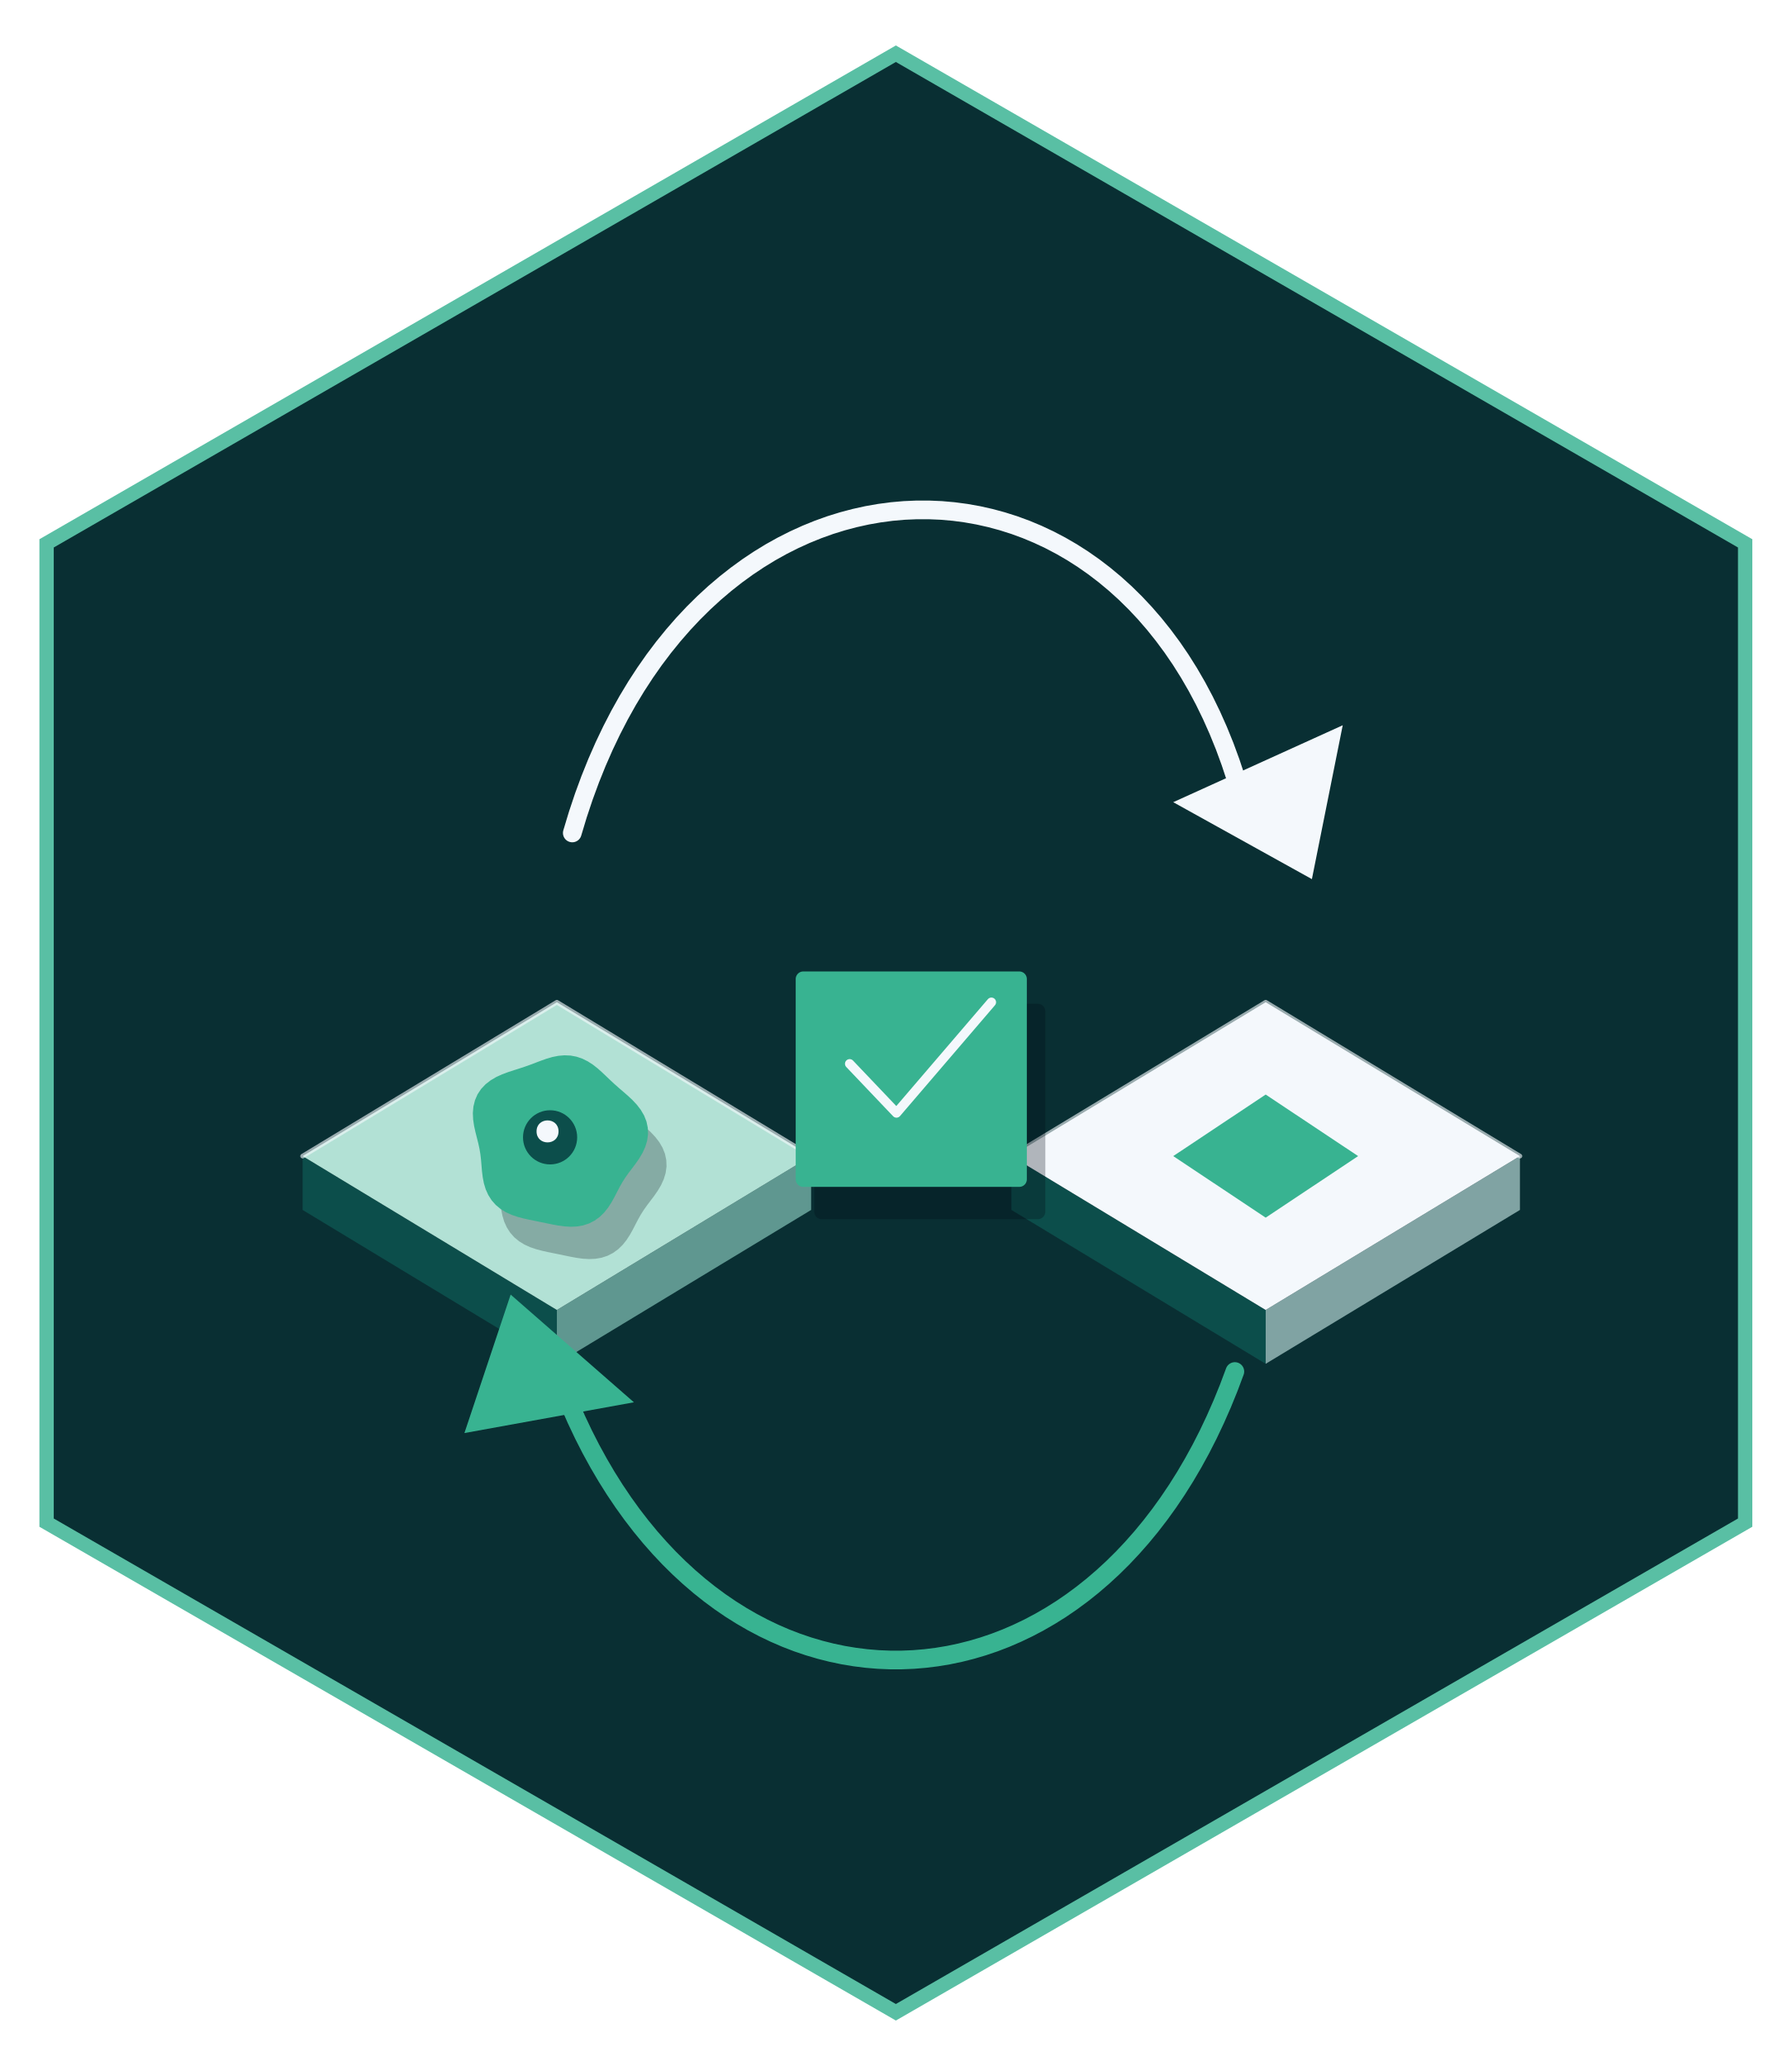
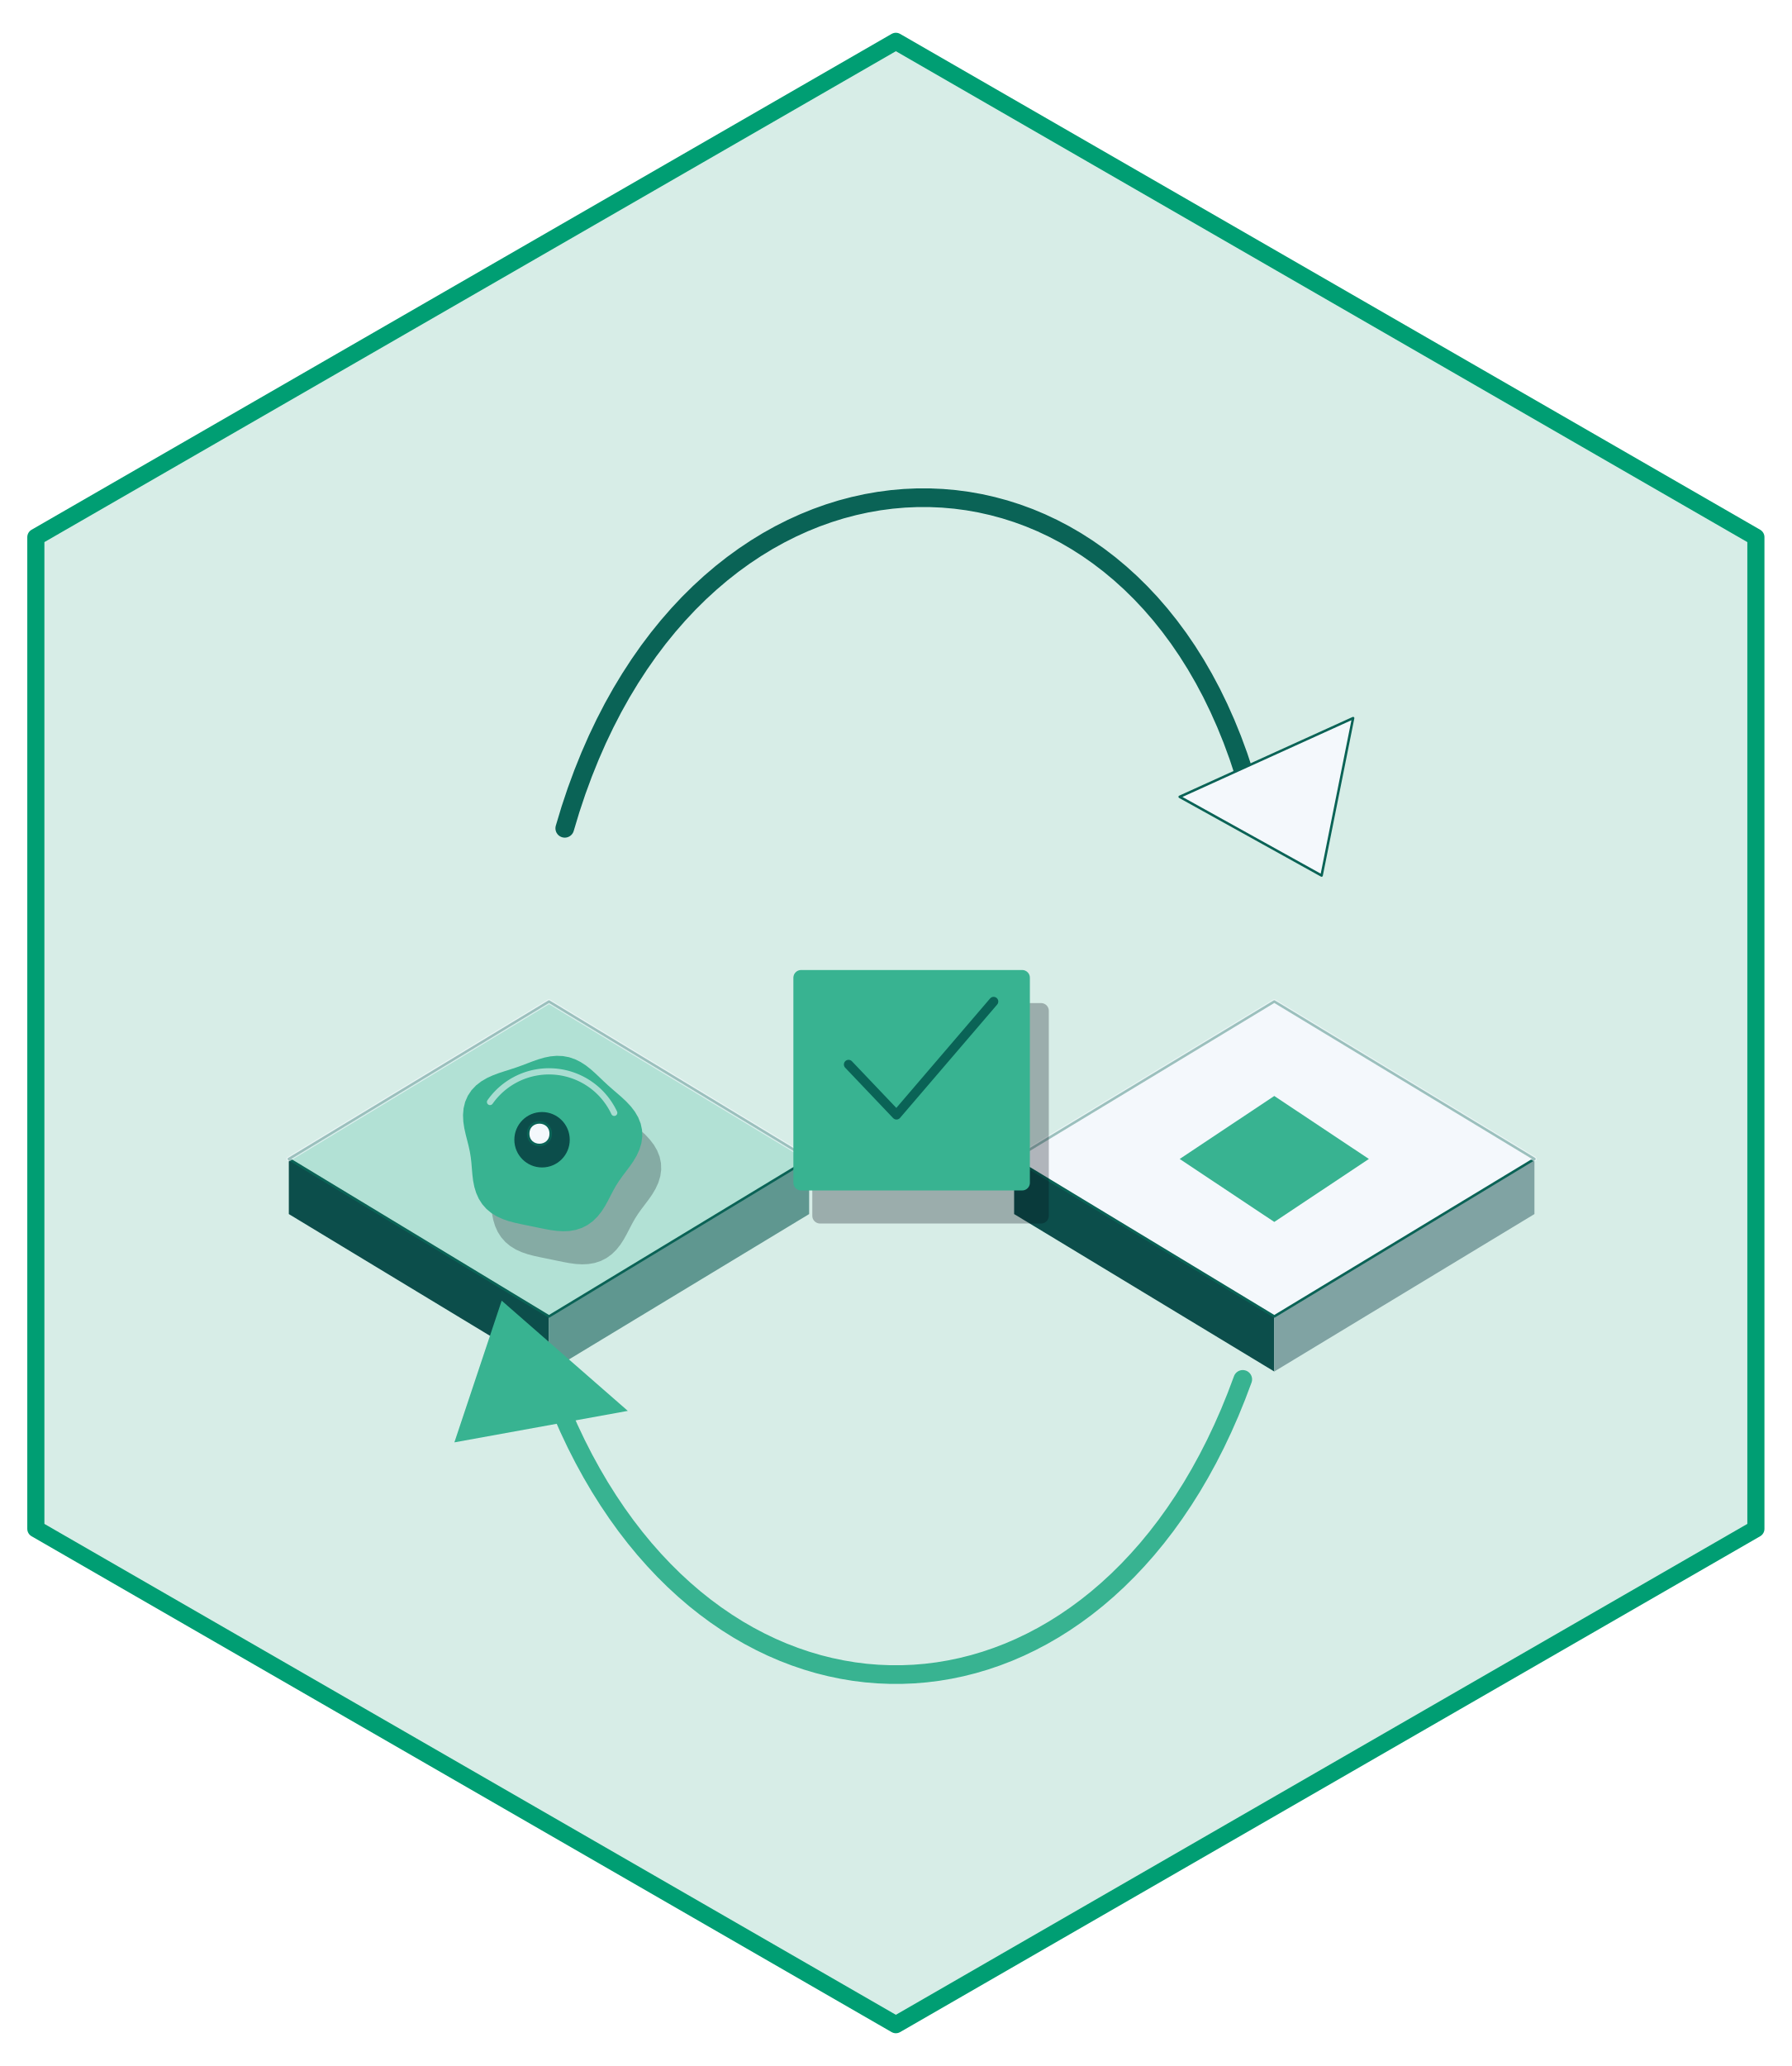
- <svg xmlns="http://www.w3.org/2000/svg" width="432" height="498" viewBox="0 0 432 498">
-   <path fill-rule="nonzero" fill="rgb(100%, 100%, 100%)" fill-opacity="1" d="M 216 4.98 L 427.68 126.988 L 427.68 371.012 L 216 493.02 L 4.32 371.012 L 4.32 126.988 Z M 216 4.98 " />
-   <path fill-rule="nonzero" fill="rgb(34.902%, 74.902%, 64.314%)" fill-opacity="1" d="M 216 10.957 L 422.496 129.977 L 422.496 368.023 L 216 487.043 L 9.504 368.023 L 9.504 129.977 Z M 216 10.957 " />
-   <path fill-rule="nonzero" fill="rgb(3.529%, 18.431%, 20%)" fill-opacity="1" d="M 216 14.941 L 419.039 131.969 L 419.039 366.031 L 216 483.059 L 12.961 366.031 L 12.961 131.969 Z M 216 14.941 " />
-   <path fill-rule="nonzero" fill="rgb(4.706%, 30.588%, 29.412%)" fill-opacity="1" d="M 72.965 278.672 L 134.266 315.762 L 134.266 328.742 L 72.965 291.652 Z M 72.965 278.672 " />
-   <path fill-rule="nonzero" fill="rgb(37.255%, 59.216%, 56.471%)" fill-opacity="1" d="M 134.266 315.762 L 195.566 278.672 L 195.566 291.652 L 134.266 328.742 Z M 134.266 315.762 " />
-   <path fill-rule="nonzero" fill="rgb(69.804%, 88.235%, 83.529%)" fill-opacity="1" d="M 72.965 278.672 L 134.266 241.582 L 195.566 278.672 L 134.266 315.762 Z M 72.965 278.672 " />
-   <path fill="none" stroke-width="1.125" stroke-linecap="round" stroke-linejoin="round" stroke="rgb(95.686%, 97.255%, 98.824%)" stroke-opacity="0.62" stroke-miterlimit="10" d="M 72.965 278.672 L 134.266 241.582 L 195.566 278.672 " />
-   <path fill-rule="nonzero" fill="rgb(1.176%, 3.922%, 7.059%)" fill-opacity="0.251" d="M 160.488 282.754 L 160.703 281.199 L 160.648 279.641 L 160.324 278.117 L 159.746 276.664 L 158.957 275.312 L 158.004 274.074 L 156.949 272.949 L 155.852 271.918 L 154.746 270.957 L 153.672 270.031 L 152.633 269.109 L 151.621 268.176 L 150.625 267.223 L 149.605 266.258 L 148.539 265.309 L 147.398 264.414 L 146.172 263.621 L 144.855 262.969 L 143.461 262.496 L 142.016 262.227 L 140.547 262.164 L 139.086 262.289 L 137.652 262.574 L 136.266 262.977 L 134.922 263.449 L 133.617 263.945 L 132.328 264.434 L 131.035 264.895 L 129.715 265.328 L 128.355 265.758 L 126.957 266.219 L 125.535 266.746 L 124.129 267.387 L 122.777 268.18 L 121.535 269.141 L 120.461 270.277 L 119.598 271.578 L 118.973 273.012 L 118.602 274.535 L 118.465 276.102 L 118.539 277.668 L 118.766 279.199 L 119.09 280.668 L 119.449 282.074 L 119.789 283.418 L 120.074 284.73 L 120.289 286.035 L 120.438 287.355 L 120.551 288.719 L 120.672 290.125 L 120.848 291.57 L 121.133 293.031 L 121.57 294.469 L 122.188 295.848 L 123.004 297.121 L 124 298.25 L 125.164 299.211 L 126.449 300 L 127.82 300.625 L 129.234 301.105 L 130.66 301.484 L 132.074 301.801 L 133.473 302.086 L 134.859 302.367 L 136.246 302.656 L 137.652 302.945 L 139.086 303.207 L 140.555 303.406 L 142.051 303.492 L 143.559 303.426 L 145.051 303.168 L 146.488 302.695 L 147.832 302.004 L 149.055 301.113 L 150.141 300.055 L 151.078 298.875 L 151.887 297.625 L 152.594 296.355 L 153.238 295.105 L 153.867 293.898 L 154.52 292.746 L 155.23 291.629 L 156.012 290.531 L 156.852 289.418 L 157.73 288.258 L 158.59 287.016 L 159.379 285.684 L 160.031 284.258 Z M 160.488 282.754 " />
-   <path fill-rule="nonzero" fill="rgb(21.961%, 70.196%, 56.863%)" fill-opacity="1" d="M 156.031 274.965 L 156.246 273.41 L 156.191 271.852 L 155.867 270.328 L 155.289 268.875 L 154.496 267.523 L 153.547 266.285 L 152.492 265.16 L 151.391 264.129 L 150.289 263.168 L 149.211 262.242 L 148.172 261.32 L 147.164 260.387 L 146.164 259.434 L 145.148 258.469 L 144.082 257.52 L 142.941 256.625 L 141.711 255.832 L 140.395 255.18 L 139.004 254.707 L 137.559 254.438 L 136.09 254.375 L 134.629 254.5 L 133.195 254.785 L 131.805 255.188 L 130.465 255.66 L 129.16 256.156 L 127.871 256.645 L 126.578 257.105 L 125.258 257.539 L 123.898 257.969 L 122.5 258.43 L 121.078 258.957 L 119.668 259.598 L 118.32 260.391 L 117.078 261.352 L 116.004 262.488 L 115.137 263.789 L 114.516 265.223 L 114.141 266.746 L 114.008 268.312 L 114.082 269.879 L 114.309 271.41 L 114.633 272.879 L 114.988 274.285 L 115.328 275.629 L 115.613 276.941 L 115.828 278.246 L 115.98 279.566 L 116.094 280.93 L 116.211 282.336 L 116.391 283.781 L 116.672 285.242 L 117.109 286.684 L 117.73 288.059 L 118.543 289.332 L 119.543 290.461 L 120.703 291.422 L 121.992 292.211 L 123.359 292.836 L 124.773 293.316 L 126.199 293.699 L 127.617 294.012 L 129.016 294.297 L 130.402 294.578 L 131.789 294.867 L 133.195 295.156 L 134.629 295.418 L 136.098 295.617 L 137.594 295.703 L 139.102 295.637 L 140.594 295.379 L 142.027 294.906 L 143.375 294.215 L 144.598 293.324 L 145.68 292.266 L 146.621 291.086 L 147.43 289.836 L 148.137 288.566 L 148.781 287.316 L 149.41 286.109 L 150.062 284.957 L 150.773 283.84 L 151.551 282.746 L 152.395 281.633 L 153.27 280.469 L 154.133 279.227 L 154.922 277.895 L 155.574 276.469 Z M 156.031 274.965 " />
-   <path fill-rule="nonzero" fill="rgb(4.706%, 30.588%, 29.412%)" fill-opacity="1" d="M 139.16 274.148 C 139.16 277.754 136.234 280.676 132.633 280.676 C 129.027 280.676 126.102 277.754 126.102 274.148 C 126.102 270.543 129.027 267.621 132.633 267.621 C 136.234 267.621 139.16 270.543 139.16 274.148 " />
-   <path fill-rule="nonzero" fill="rgb(95.686%, 97.255%, 98.824%)" fill-opacity="1" d="M 134.668 272.719 C 134.668 276.254 129.367 276.254 129.367 272.719 C 129.367 269.184 134.668 269.184 134.668 272.719 " />
-   <path fill-rule="nonzero" fill="rgb(4.706%, 30.588%, 29.412%)" fill-opacity="1" d="M 243.863 278.672 L 305.164 315.762 L 305.164 328.742 L 243.863 291.652 Z M 243.863 278.672 " />
-   <path fill-rule="nonzero" fill="rgb(50.196%, 63.922%, 63.922%)" fill-opacity="1" d="M 305.164 315.762 L 366.465 278.672 L 366.465 291.652 L 305.164 328.742 Z M 305.164 315.762 " />
-   <path fill-rule="nonzero" fill="rgb(95.686%, 97.255%, 98.824%)" fill-opacity="1" d="M 243.863 278.672 L 305.164 241.582 L 366.465 278.672 L 305.164 315.762 Z M 243.863 278.672 " />
-   <path fill="none" stroke-width="1.125" stroke-linecap="round" stroke-linejoin="round" stroke="rgb(95.686%, 97.255%, 98.824%)" stroke-opacity="0.62" stroke-miterlimit="10" d="M 243.863 278.672 L 305.164 241.582 L 366.465 278.672 " />
-   <path fill-rule="nonzero" fill="rgb(21.961%, 70.196%, 56.863%)" fill-opacity="1" d="M 282.875 278.672 L 305.164 263.836 L 327.457 278.672 L 305.164 293.508 Z M 282.875 278.672 " />
-   <path fill="none" stroke-width="4.5" stroke-linecap="round" stroke-linejoin="round" stroke="rgb(95.686%, 97.255%, 98.824%)" stroke-opacity="1" stroke-miterlimit="10" d="M 137.98 200.781 L 139.324 196.332 L 140.766 192.016 L 142.309 187.824 L 143.941 183.77 L 145.664 179.844 L 147.477 176.047 L 149.371 172.383 L 151.348 168.848 L 153.402 165.445 L 155.535 162.172 L 157.734 159.031 L 160.004 156.023 L 162.34 153.145 L 164.738 150.395 L 167.195 147.777 L 169.711 145.289 L 172.277 142.934 L 174.895 140.711 L 177.559 138.617 L 180.266 136.652 L 183.012 134.82 L 185.797 133.117 L 188.617 131.547 L 191.469 130.109 L 194.348 128.801 L 197.25 127.621 L 200.176 126.574 L 203.121 125.66 L 206.082 124.875 L 209.055 124.219 L 212.035 123.695 L 215.023 123.301 L 218.016 123.039 L 221.008 122.91 L 223.996 122.91 L 226.977 123.039 L 229.949 123.301 L 232.91 123.695 L 235.855 124.219 L 238.781 124.875 L 241.684 125.66 L 244.562 126.574 L 247.414 127.621 L 250.234 128.801 L 253.02 130.109 L 255.766 131.547 L 258.473 133.117 L 261.137 134.82 L 263.754 136.652 L 266.32 138.617 L 268.836 140.711 L 271.293 142.934 L 273.691 145.289 L 276.027 147.777 L 278.297 150.395 L 280.496 153.145 L 282.629 156.023 L 284.684 159.031 L 286.66 162.172 L 288.555 165.445 L 290.367 168.848 L 292.09 172.383 L 293.723 176.047 L 295.266 179.844 L 296.707 183.77 L 298.051 187.824 L 299.289 192.016 L 300.426 196.332 L 301.449 200.781 " />
-   <path fill-rule="nonzero" fill="rgb(95.686%, 97.255%, 98.824%)" fill-opacity="1" d="M 282.875 193.363 L 316.309 211.91 L 323.742 174.82 Z M 282.875 193.363 " />
-   <path fill="none" stroke-width="4.5" stroke-linecap="round" stroke-linejoin="round" stroke="rgb(21.961%, 70.196%, 56.863%)" stroke-opacity="1" stroke-miterlimit="10" d="M 297.734 330.598 L 296.242 334.57 L 294.672 338.426 L 293.023 342.168 L 291.309 345.789 L 289.52 349.297 L 287.66 352.684 L 285.738 355.957 L 283.754 359.109 L 281.707 362.148 L 279.602 365.07 L 277.438 367.875 L 275.223 370.562 L 272.953 373.133 L 270.637 375.59 L 268.27 377.926 L 265.859 380.145 L 263.406 382.25 L 260.914 384.234 L 258.383 386.105 L 255.816 387.859 L 253.215 389.492 L 250.582 391.012 L 247.922 392.414 L 245.234 393.699 L 242.523 394.871 L 239.793 395.922 L 237.039 396.855 L 234.27 397.672 L 231.484 398.375 L 228.684 398.961 L 225.879 399.426 L 223.062 399.777 L 220.238 400.012 L 217.414 400.129 L 214.586 400.129 L 211.762 400.012 L 208.938 399.777 L 206.121 399.426 L 203.316 398.961 L 200.516 398.375 L 197.73 397.672 L 194.961 396.855 L 192.207 395.922 L 189.477 394.871 L 186.766 393.699 L 184.078 392.414 L 181.418 391.012 L 178.785 389.492 L 176.184 387.859 L 173.617 386.105 L 171.086 384.234 L 168.594 382.25 L 166.141 380.145 L 163.73 377.926 L 161.363 375.59 L 159.047 373.133 L 156.777 370.562 L 154.562 367.875 L 152.398 365.07 L 150.293 362.148 L 148.246 359.109 L 146.262 355.957 L 144.34 352.684 L 142.48 349.297 L 140.691 345.789 L 138.977 342.168 L 137.328 338.426 L 135.758 334.57 L 134.266 330.598 " />
-   <path fill-rule="nonzero" fill="rgb(21.961%, 70.196%, 56.863%)" fill-opacity="1" d="M 111.973 345.434 L 123.121 312.055 L 152.84 338.016 Z M 111.973 345.434 " />
-   <path fill-rule="nonzero" fill="rgb(1.176%, 3.922%, 7.059%)" fill-opacity="0.278" d="M 198.125 293.879 L 250.219 293.879 L 250.148 293.879 L 250.438 293.867 L 250.727 293.809 L 251 293.703 L 251.254 293.559 L 251.48 293.371 L 251.672 293.152 L 251.828 292.906 L 251.945 292.637 L 252.016 292.352 L 252.039 292.062 L 252.039 243.77 L 252.016 243.48 L 251.945 243.195 L 251.828 242.926 L 251.672 242.68 L 251.48 242.461 L 251.254 242.273 L 251 242.129 L 250.727 242.023 L 250.438 241.965 L 250.219 241.953 L 198.125 241.953 L 198.348 241.965 L 198.055 241.953 L 197.762 241.988 L 197.48 242.07 L 197.219 242.195 L 196.977 242.363 L 196.766 242.566 L 196.59 242.801 L 196.453 243.059 L 196.363 243.336 L 196.316 243.625 L 196.309 243.77 L 196.309 292.062 L 196.316 291.914 L 196.316 292.207 L 196.363 292.496 L 196.453 292.773 L 196.59 293.031 L 196.766 293.266 L 196.977 293.469 L 197.219 293.637 L 197.48 293.762 L 197.762 293.844 L 198.055 293.879 Z M 198.125 293.879 " />
-   <path fill-rule="nonzero" fill="rgb(21.961%, 70.196%, 56.863%)" fill-opacity="1" d="M 193.668 286.09 L 245.762 286.09 L 245.688 286.09 L 245.98 286.078 L 246.266 286.02 L 246.539 285.914 L 246.793 285.77 L 247.02 285.582 L 247.215 285.363 L 247.371 285.117 L 247.484 284.848 L 247.555 284.562 L 247.578 284.273 L 247.578 235.98 L 247.555 235.691 L 247.484 235.406 L 247.371 235.137 L 247.215 234.891 L 247.02 234.672 L 246.793 234.484 L 246.539 234.34 L 246.266 234.234 L 245.98 234.176 L 245.762 234.164 L 193.668 234.164 L 193.887 234.176 L 193.594 234.164 L 193.305 234.199 L 193.023 234.281 L 192.762 234.406 L 192.52 234.574 L 192.309 234.777 L 192.133 235.012 L 191.996 235.27 L 191.902 235.547 L 191.855 235.836 L 191.852 235.98 L 191.852 284.273 L 191.855 284.125 L 191.855 284.418 L 191.902 284.707 L 191.996 284.984 L 192.133 285.242 L 192.309 285.477 L 192.52 285.68 L 192.762 285.848 L 193.023 285.973 L 193.305 286.055 L 193.594 286.09 Z M 193.668 286.09 " />
-   <path fill="none" stroke-width="2.25" stroke-linecap="round" stroke-linejoin="round" stroke="rgb(95.686%, 97.255%, 98.824%)" stroke-opacity="1" stroke-miterlimit="10" d="M 204.855 256.418 L 216.148 268.285 L 239.035 241.582 " />
+ <svg xmlns="http://www.w3.org/2000/svg" width="432pt" height="498pt" viewBox="0 0 432 498">
+   <path fill-rule="nonzero" fill="rgb(84.314%, 92.941%, 90.588%)" fill-opacity="1" stroke-width="4.125" stroke-linecap="round" stroke-linejoin="round" stroke="rgb(0%, 61.961%, 45.098%)" stroke-opacity="1" stroke-miterlimit="10" d="M 216 9.961 L 423.359 129.48 L 423.359 368.52 L 216 488.039 L 8.641 368.52 L 8.641 129.48 Z M 216 9.961 " />
+   <path fill-rule="nonzero" fill="rgb(4.706%, 30.588%, 29.412%)" fill-opacity="1" d="M 69.637 279.363 L 132.363 317.316 L 132.363 330.598 L 69.637 292.645 Z M 69.637 279.363 " />
+   <path fill-rule="nonzero" fill="rgb(37.255%, 59.216%, 56.471%)" fill-opacity="1" d="M 132.363 317.316 L 195.09 279.363 L 195.09 292.645 L 132.363 330.598 Z M 132.363 317.316 " />
+   <path fill-rule="nonzero" fill="rgb(69.804%, 88.235%, 83.529%)" fill-opacity="1" stroke-width="0.6" stroke-linecap="round" stroke-linejoin="round" stroke="rgb(3.922%, 38.824%, 33.725%)" stroke-opacity="1" stroke-miterlimit="10" d="M 69.637 279.363 L 132.363 241.41 L 195.09 279.363 L 132.363 317.316 Z M 69.637 279.363 " />
+   <path fill="none" stroke-width="1.125" stroke-linecap="round" stroke-linejoin="round" stroke="rgb(95.686%, 97.255%, 98.824%)" stroke-opacity="0.62" stroke-miterlimit="10" d="M 69.637 279.363 L 132.363 241.41 L 195.09 279.363 " />
+   <path fill-rule="nonzero" fill="rgb(1.176%, 3.922%, 7.059%)" fill-opacity="0.251" d="M 159.199 283.535 L 159.418 281.949 L 159.363 280.352 L 159.031 278.793 L 158.438 277.305 L 157.629 275.922 L 156.656 274.656 L 155.578 273.504 L 154.449 272.453 L 153.324 271.469 L 152.223 270.52 L 151.156 269.578 L 150.125 268.621 L 149.102 267.648 L 148.062 266.66 L 146.969 265.688 L 145.805 264.773 L 144.547 263.961 L 143.199 263.293 L 141.777 262.812 L 140.297 262.535 L 138.793 262.469 L 137.297 262.598 L 135.832 262.891 L 134.41 263.301 L 133.035 263.785 L 131.699 264.293 L 130.383 264.789 L 129.059 265.262 L 127.707 265.707 L 126.316 266.148 L 124.887 266.617 L 123.434 267.16 L 121.992 267.816 L 120.609 268.625 L 119.34 269.605 L 118.238 270.77 L 117.355 272.102 L 116.715 273.566 L 116.336 275.129 L 116.199 276.73 L 116.273 278.336 L 116.504 279.902 L 116.836 281.406 L 117.203 282.84 L 117.551 284.219 L 117.844 285.562 L 118.062 286.895 L 118.215 288.25 L 118.332 289.641 L 118.453 291.082 L 118.633 292.559 L 118.926 294.055 L 119.375 295.527 L 120.008 296.938 L 120.84 298.238 L 121.863 299.395 L 123.051 300.379 L 124.367 301.188 L 125.77 301.824 L 127.215 302.32 L 128.672 302.707 L 130.121 303.027 L 131.555 303.32 L 132.973 303.609 L 134.395 303.906 L 135.828 304.199 L 137.297 304.469 L 138.801 304.672 L 140.332 304.762 L 141.875 304.691 L 143.402 304.426 L 144.871 303.945 L 146.246 303.238 L 147.5 302.324 L 148.609 301.242 L 149.57 300.035 L 150.395 298.758 L 151.117 297.457 L 151.777 296.18 L 152.422 294.945 L 153.09 293.762 L 153.816 292.621 L 154.613 291.5 L 155.477 290.359 L 156.375 289.168 L 157.258 287.902 L 158.062 286.535 L 158.73 285.078 Z M 159.199 283.535 " />
+   <path fill-rule="nonzero" fill="rgb(21.961%, 70.196%, 56.863%)" fill-opacity="1" d="M 154.637 275.566 L 154.855 273.98 L 154.801 272.383 L 154.469 270.824 L 153.875 269.336 L 153.066 267.953 L 152.094 266.688 L 151.016 265.535 L 149.891 264.48 L 148.762 263.496 L 147.66 262.551 L 146.594 261.609 L 145.562 260.652 L 144.543 259.676 L 143.5 258.691 L 142.406 257.719 L 141.242 256.805 L 139.984 255.992 L 138.637 255.324 L 137.215 254.84 L 135.734 254.562 L 134.23 254.5 L 132.734 254.629 L 131.27 254.922 L 129.848 255.332 L 128.473 255.812 L 127.141 256.32 L 125.82 256.82 L 124.496 257.293 L 123.145 257.738 L 121.754 258.18 L 120.324 258.648 L 118.871 259.188 L 117.43 259.844 L 116.047 260.652 L 114.777 261.637 L 113.676 262.801 L 112.793 264.133 L 112.152 265.598 L 111.773 267.156 L 111.637 268.762 L 111.711 270.367 L 111.941 271.93 L 112.273 273.434 L 112.641 274.871 L 112.988 276.25 L 113.281 277.594 L 113.5 278.926 L 113.656 280.277 L 113.77 281.672 L 113.891 283.109 L 114.07 284.59 L 114.363 286.086 L 114.812 287.559 L 115.445 288.969 L 116.277 290.27 L 117.301 291.426 L 118.488 292.41 L 119.805 293.215 L 121.207 293.855 L 122.652 294.348 L 124.113 294.738 L 125.562 295.059 L 126.992 295.352 L 128.41 295.641 L 129.832 295.934 L 131.27 296.23 L 132.734 296.496 L 134.238 296.699 L 135.77 296.789 L 137.312 296.723 L 138.84 296.457 L 140.309 295.973 L 141.684 295.266 L 142.938 294.355 L 144.047 293.273 L 145.008 292.066 L 145.836 290.785 L 146.559 289.488 L 147.215 288.207 L 147.859 286.973 L 148.527 285.793 L 149.254 284.652 L 150.055 283.527 L 150.914 282.391 L 151.812 281.199 L 152.695 279.93 L 153.5 278.566 L 154.168 277.105 Z M 154.637 275.566 " />
+   <path fill="none" stroke-width="1.5" stroke-linecap="round" stroke-linejoin="round" stroke="rgb(95.686%, 97.255%, 98.824%)" stroke-opacity="0.6" stroke-miterlimit="10" d="M 148.094 268.246 L 147.895 267.832 L 147.684 267.422 L 147.461 267.02 L 147.227 266.625 L 146.984 266.234 L 146.734 265.852 L 146.469 265.473 L 146.195 265.105 L 145.914 264.742 L 145.621 264.387 L 145.32 264.039 L 145.012 263.699 L 144.691 263.371 L 144.363 263.047 L 144.027 262.734 L 143.68 262.43 L 143.328 262.137 L 142.969 261.852 L 142.598 261.574 L 142.223 261.309 L 141.844 261.055 L 141.453 260.809 L 141.059 260.57 L 140.656 260.348 L 140.25 260.133 L 139.836 259.93 L 139.422 259.738 L 138.996 259.555 L 138.57 259.387 L 138.137 259.227 L 137.703 259.082 L 137.262 258.945 L 136.82 258.82 L 136.375 258.711 L 135.926 258.609 L 135.473 258.523 L 135.02 258.445 L 134.562 258.383 L 134.105 258.328 L 133.648 258.289 L 133.188 258.262 L 132.73 258.246 L 132.27 258.242 L 131.809 258.25 L 131.348 258.27 L 130.891 258.305 L 130.434 258.348 L 129.977 258.406 L 129.52 258.477 L 129.07 258.559 L 128.617 258.648 L 128.172 258.754 L 127.727 258.871 L 127.285 259 L 126.844 259.141 L 126.41 259.293 L 125.98 259.457 L 125.555 259.629 L 125.137 259.816 L 124.719 260.012 L 124.309 260.223 L 123.906 260.441 L 123.504 260.668 L 123.113 260.91 L 122.727 261.16 L 122.348 261.418 L 121.977 261.688 L 121.609 261.969 L 121.254 262.258 L 120.906 262.559 L 120.562 262.863 L 120.23 263.18 L 119.906 263.508 L 119.59 263.84 L 119.281 264.184 L 118.984 264.535 L 118.695 264.891 L 118.418 265.258 L 118.148 265.629 " />
+   <path fill-rule="nonzero" fill="rgb(4.706%, 30.588%, 29.412%)" fill-opacity="1" d="M 137.371 274.73 C 137.371 278.422 134.383 281.41 130.691 281.41 C 127.004 281.41 124.012 278.422 124.012 274.73 C 124.012 271.043 127.004 268.051 130.691 268.051 C 134.383 268.051 137.371 271.043 137.371 274.73 " />
+   <path fill-rule="nonzero" fill="rgb(95.686%, 97.255%, 98.824%)" fill-opacity="1" stroke-width="0.6" stroke-linecap="round" stroke-linejoin="round" stroke="rgb(3.922%, 38.824%, 33.725%)" stroke-opacity="1" stroke-miterlimit="10" d="M 132.777 273.27 C 132.777 276.891 127.352 276.891 127.352 273.27 C 127.352 269.652 132.777 269.652 132.777 273.27 " />
+   <path fill-rule="nonzero" fill="rgb(4.706%, 30.588%, 29.412%)" fill-opacity="1" d="M 244.512 279.363 L 307.238 317.316 L 307.238 330.598 L 244.512 292.645 Z M 244.512 279.363 " />
+   <path fill-rule="nonzero" fill="rgb(50.196%, 63.922%, 63.922%)" fill-opacity="1" d="M 307.238 317.316 L 369.965 279.363 L 369.965 292.645 L 307.238 330.598 Z M 307.238 317.316 " />
+   <path fill-rule="nonzero" fill="rgb(95.686%, 97.255%, 98.824%)" fill-opacity="1" stroke-width="0.6" stroke-linecap="round" stroke-linejoin="round" stroke="rgb(3.922%, 38.824%, 33.725%)" stroke-opacity="1" stroke-miterlimit="10" d="M 244.512 279.363 L 307.238 241.41 L 369.965 279.363 L 307.238 317.316 Z M 244.512 279.363 " />
+   <path fill="none" stroke-width="1.125" stroke-linecap="round" stroke-linejoin="round" stroke="rgb(95.686%, 97.255%, 98.824%)" stroke-opacity="0.62" stroke-miterlimit="10" d="M 244.512 279.363 L 307.238 241.41 L 369.965 279.363 " />
+   <path fill-rule="nonzero" fill="rgb(21.961%, 70.196%, 56.863%)" fill-opacity="1" d="M 284.43 279.363 L 307.238 264.18 L 330.047 279.363 L 307.238 294.543 Z M 284.43 279.363 " />
+   <path fill="none" stroke-width="4.5" stroke-linecap="round" stroke-linejoin="round" stroke="rgb(3.922%, 38.824%, 33.725%)" stroke-opacity="1" stroke-miterlimit="10" d="M 136.168 199.66 L 137.539 195.109 L 139.016 190.688 L 140.594 186.402 L 142.266 182.25 L 144.027 178.234 L 145.883 174.352 L 147.82 170.602 L 149.844 166.984 L 151.949 163.504 L 154.129 160.156 L 156.379 156.941 L 158.703 153.859 L 161.094 150.914 L 163.547 148.102 L 166.062 145.422 L 168.633 142.879 L 171.262 140.469 L 173.938 138.191 L 176.664 136.047 L 179.434 134.039 L 182.246 132.164 L 185.094 130.422 L 187.98 128.816 L 190.898 127.344 L 193.844 126.004 L 196.816 124.797 L 199.809 123.727 L 202.82 122.789 L 205.852 121.988 L 208.895 121.316 L 211.945 120.781 L 215 120.379 L 218.062 120.113 L 221.125 119.977 L 224.18 119.977 L 227.23 120.113 L 230.273 120.379 L 233.305 120.781 L 236.316 121.316 L 239.309 121.988 L 242.281 122.789 L 245.227 123.727 L 248.145 124.797 L 251.031 126.004 L 253.879 127.344 L 256.691 128.816 L 259.461 130.422 L 262.188 132.164 L 264.863 134.039 L 267.492 136.047 L 270.062 138.191 L 272.578 140.469 L 275.031 142.879 L 277.422 145.422 L 279.746 148.102 L 281.996 150.914 L 284.176 153.859 L 286.281 156.941 L 288.305 160.156 L 290.242 163.504 L 292.098 166.984 L 293.859 170.602 L 295.531 174.352 L 297.109 178.234 L 298.586 182.25 L 299.957 186.402 L 301.227 190.688 L 302.387 195.109 L 303.438 199.66 " />
+   <path fill-rule="nonzero" fill="rgb(95.686%, 97.255%, 98.824%)" fill-opacity="1" stroke-width="0.6" stroke-linecap="round" stroke-linejoin="round" stroke="rgb(3.922%, 38.824%, 33.725%)" stroke-opacity="1" stroke-miterlimit="10" d="M 284.43 192.07 L 318.645 211.047 L 326.246 173.094 Z M 284.43 192.07 " />
+   <path fill="none" stroke-width="4.5" stroke-linecap="round" stroke-linejoin="round" stroke="rgb(21.961%, 70.196%, 56.863%)" stroke-opacity="1" stroke-miterlimit="10" d="M 299.637 332.496 L 298.105 336.562 L 296.5 340.508 L 294.816 344.332 L 293.059 348.039 L 291.227 351.629 L 289.328 355.094 L 287.363 358.445 L 285.328 361.672 L 283.234 364.781 L 281.082 367.77 L 278.867 370.641 L 276.602 373.391 L 274.277 376.02 L 271.906 378.531 L 269.488 380.922 L 267.02 383.195 L 264.512 385.348 L 261.961 387.379 L 259.367 389.293 L 256.742 391.086 L 254.082 392.762 L 251.387 394.316 L 248.664 395.75 L 245.914 397.066 L 243.141 398.262 L 240.344 399.336 L 237.527 400.293 L 234.691 401.133 L 231.844 401.848 L 228.98 402.445 L 226.105 402.926 L 223.227 403.285 L 220.336 403.523 L 217.445 403.641 L 214.555 403.641 L 211.664 403.523 L 208.773 403.285 L 205.895 402.926 L 203.02 402.445 L 200.156 401.848 L 197.309 401.133 L 194.473 400.293 L 191.656 399.336 L 188.859 398.262 L 186.086 397.066 L 183.336 395.75 L 180.613 394.316 L 177.918 392.762 L 175.258 391.086 L 172.633 389.293 L 170.039 387.379 L 167.488 385.348 L 164.98 383.195 L 162.512 380.922 L 160.094 378.531 L 157.723 376.02 L 155.398 373.391 L 153.133 370.641 L 150.918 367.77 L 148.766 364.781 L 146.672 361.672 L 144.637 358.445 L 142.672 355.094 L 140.773 351.629 L 138.941 348.039 L 137.184 344.332 L 135.5 340.508 L 133.895 336.562 L 132.363 332.496 " />
+   <path fill-rule="nonzero" fill="rgb(21.961%, 70.196%, 56.863%)" fill-opacity="1" d="M 109.555 347.676 L 120.961 313.52 L 151.371 340.086 Z M 109.555 347.676 " />
+   <path fill-rule="nonzero" fill="rgb(1.176%, 3.922%, 7.059%)" fill-opacity="0.278" d="M 197.711 294.922 L 251.016 294.922 L 250.941 294.922 L 251.238 294.91 L 251.535 294.848 L 251.812 294.742 L 252.07 294.594 L 252.305 294.402 L 252.504 294.18 L 252.664 293.926 L 252.781 293.652 L 252.852 293.363 L 252.875 293.062 L 252.875 243.648 L 252.852 243.352 L 252.781 243.059 L 252.664 242.785 L 252.504 242.531 L 252.305 242.309 L 252.07 242.117 L 251.812 241.969 L 251.535 241.863 L 251.238 241.801 L 251.016 241.789 L 197.711 241.789 L 197.934 241.801 L 197.637 241.789 L 197.34 241.828 L 197.051 241.91 L 196.781 242.039 L 196.535 242.207 L 196.32 242.414 L 196.141 242.656 L 196 242.918 L 195.906 243.203 L 195.859 243.5 L 195.852 243.648 L 195.852 293.062 L 195.859 292.914 L 195.859 293.211 L 195.906 293.508 L 196 293.793 L 196.141 294.059 L 196.32 294.297 L 196.535 294.504 L 196.781 294.672 L 197.051 294.801 L 197.34 294.887 L 197.637 294.922 Z M 197.711 294.922 " />
+   <path fill-rule="nonzero" fill="rgb(21.961%, 70.196%, 56.863%)" fill-opacity="1" d="M 193.148 286.953 L 246.453 286.953 L 246.379 286.953 L 246.68 286.938 L 246.973 286.879 L 247.25 286.773 L 247.512 286.625 L 247.742 286.434 L 247.941 286.211 L 248.102 285.957 L 248.219 285.684 L 248.289 285.391 L 248.312 285.094 L 248.312 235.68 L 248.289 235.379 L 248.219 235.09 L 248.102 234.812 L 247.941 234.562 L 247.742 234.336 L 247.512 234.148 L 247.25 234 L 246.973 233.891 L 246.68 233.832 L 246.453 233.82 L 193.148 233.82 L 193.375 233.832 L 193.074 233.82 L 192.777 233.855 L 192.488 233.941 L 192.219 234.066 L 191.973 234.238 L 191.758 234.445 L 191.578 234.684 L 191.438 234.949 L 191.344 235.234 L 191.297 235.527 L 191.289 235.68 L 191.289 285.094 L 191.297 284.945 L 191.297 285.242 L 191.344 285.539 L 191.438 285.82 L 191.578 286.086 L 191.758 286.328 L 191.973 286.535 L 192.219 286.703 L 192.488 286.832 L 192.777 286.914 L 193.074 286.953 Z M 193.148 286.953 " />
+   <path fill="none" stroke-width="2.25" stroke-linecap="round" stroke-linejoin="round" stroke="rgb(3.922%, 38.824%, 33.725%)" stroke-opacity="1" stroke-miterlimit="10" d="M 204.594 256.59 L 216.152 268.734 L 239.57 241.41 " />
</svg>
